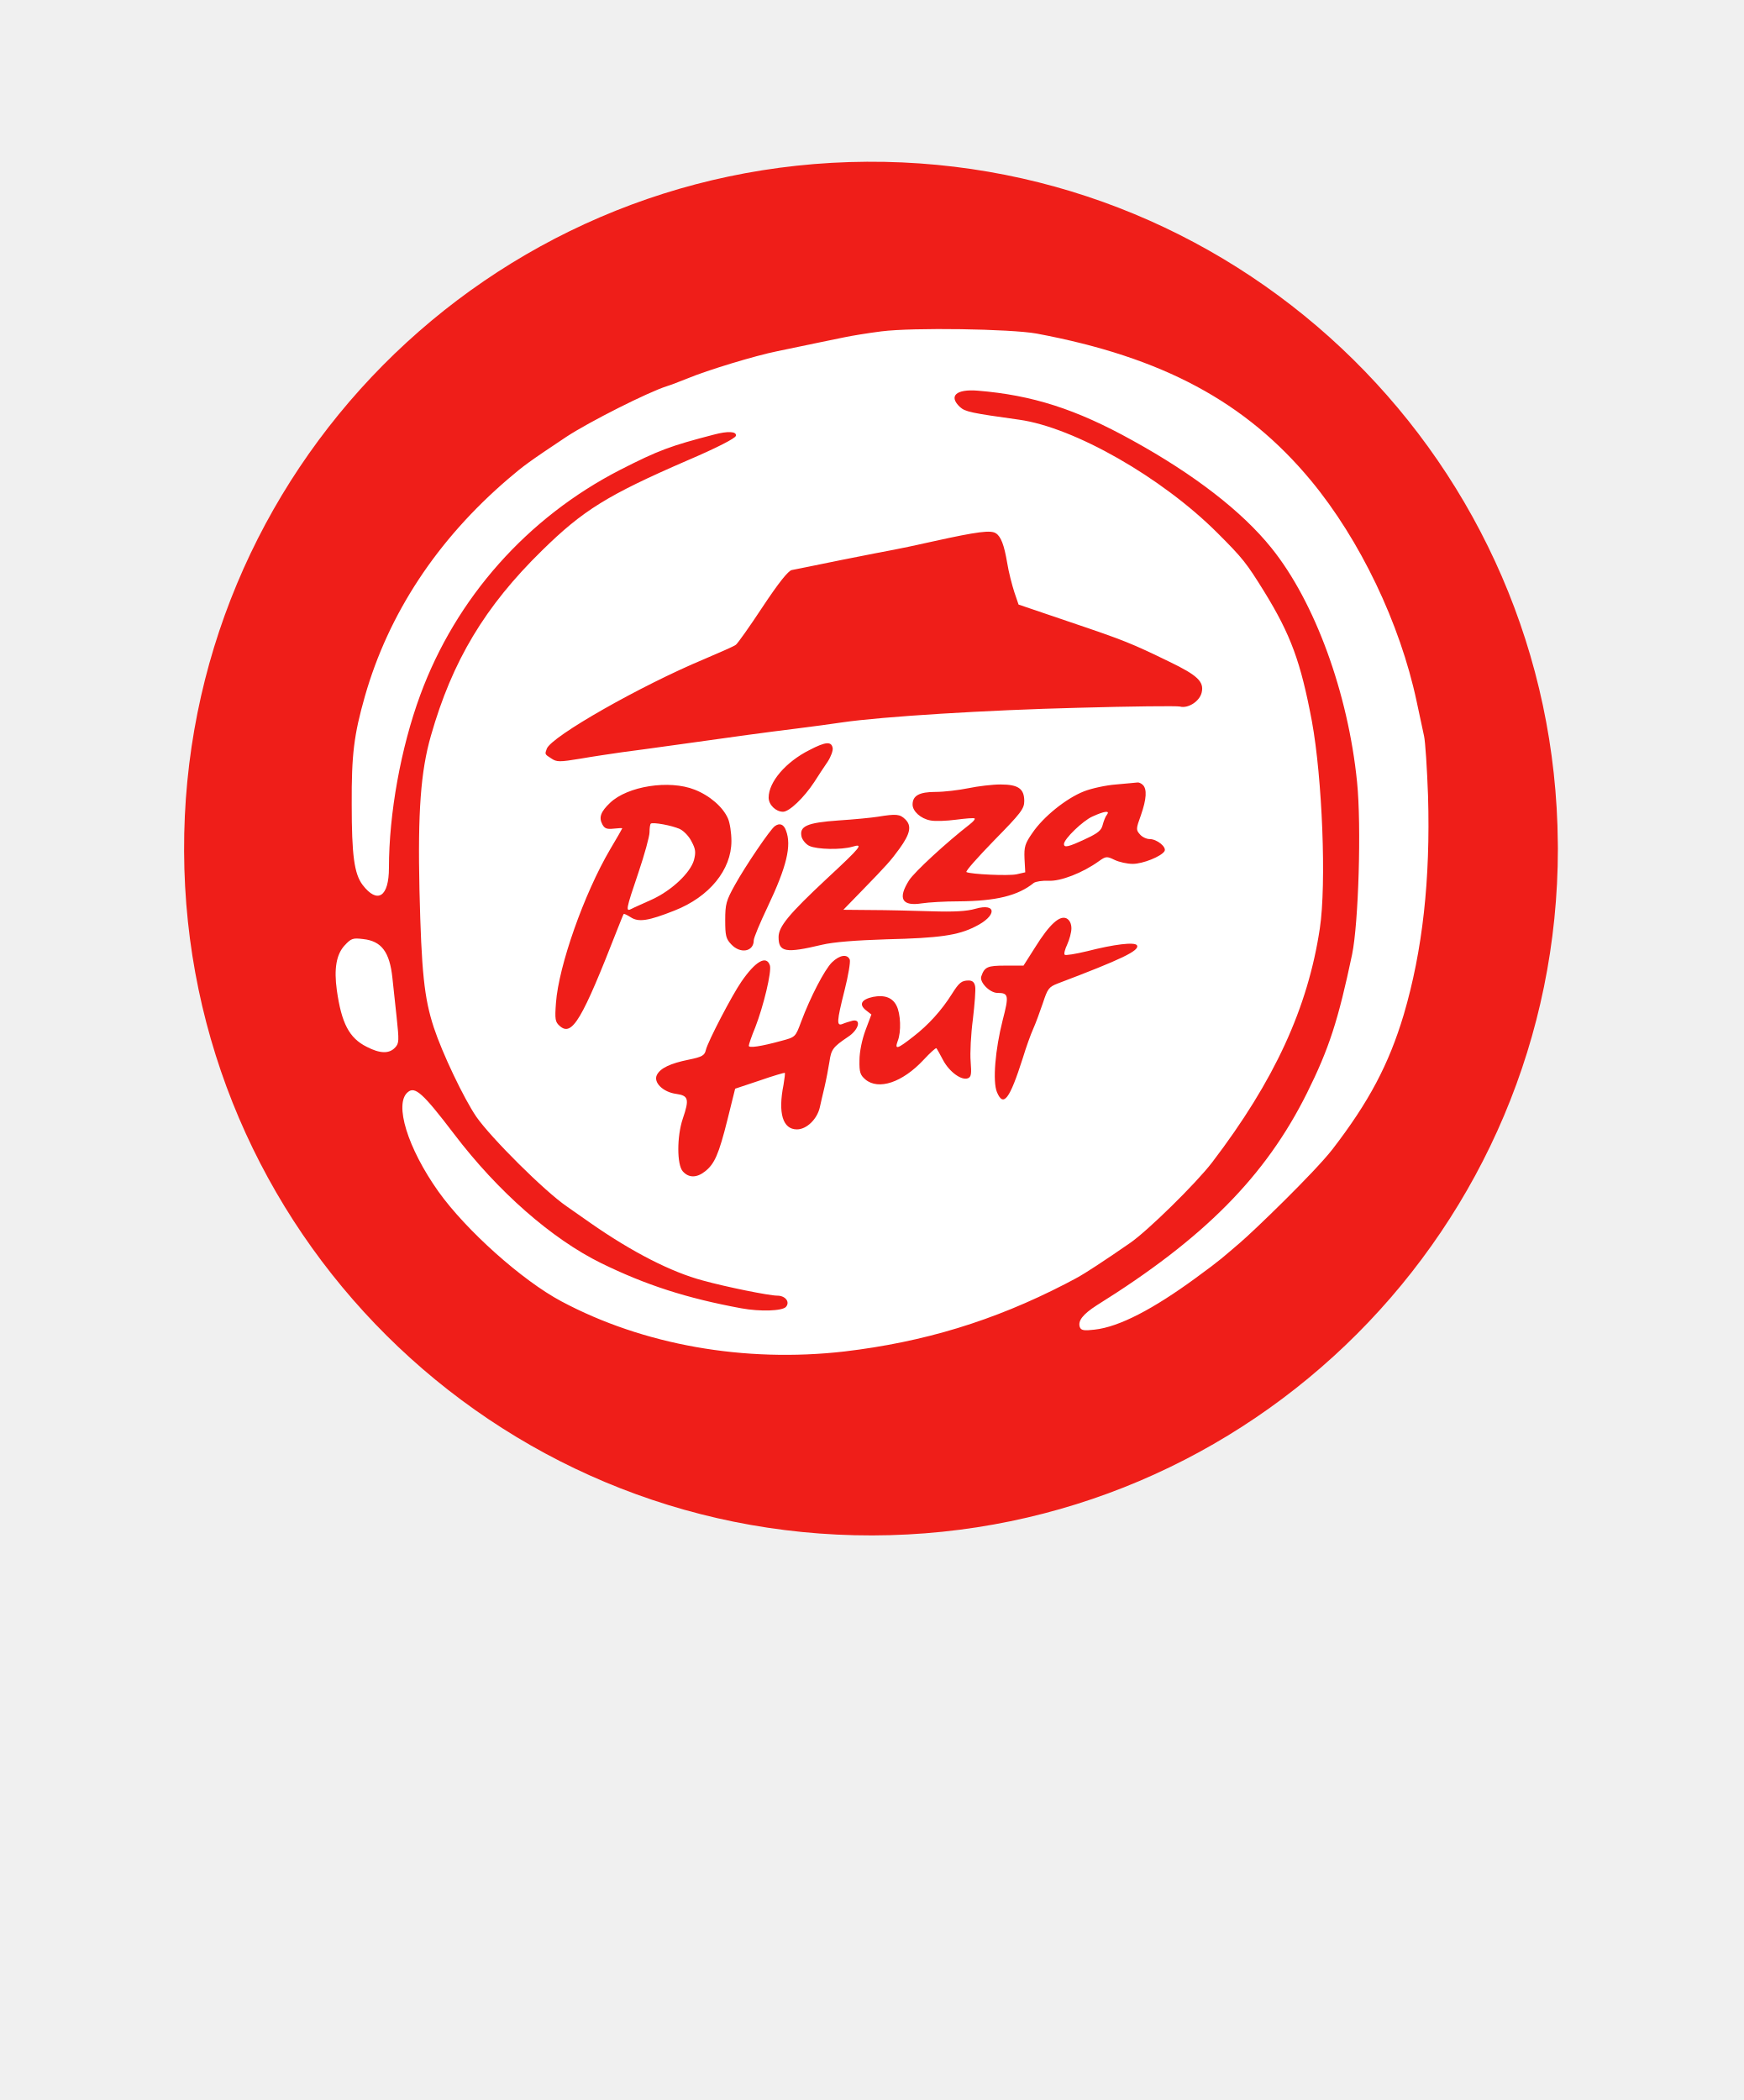
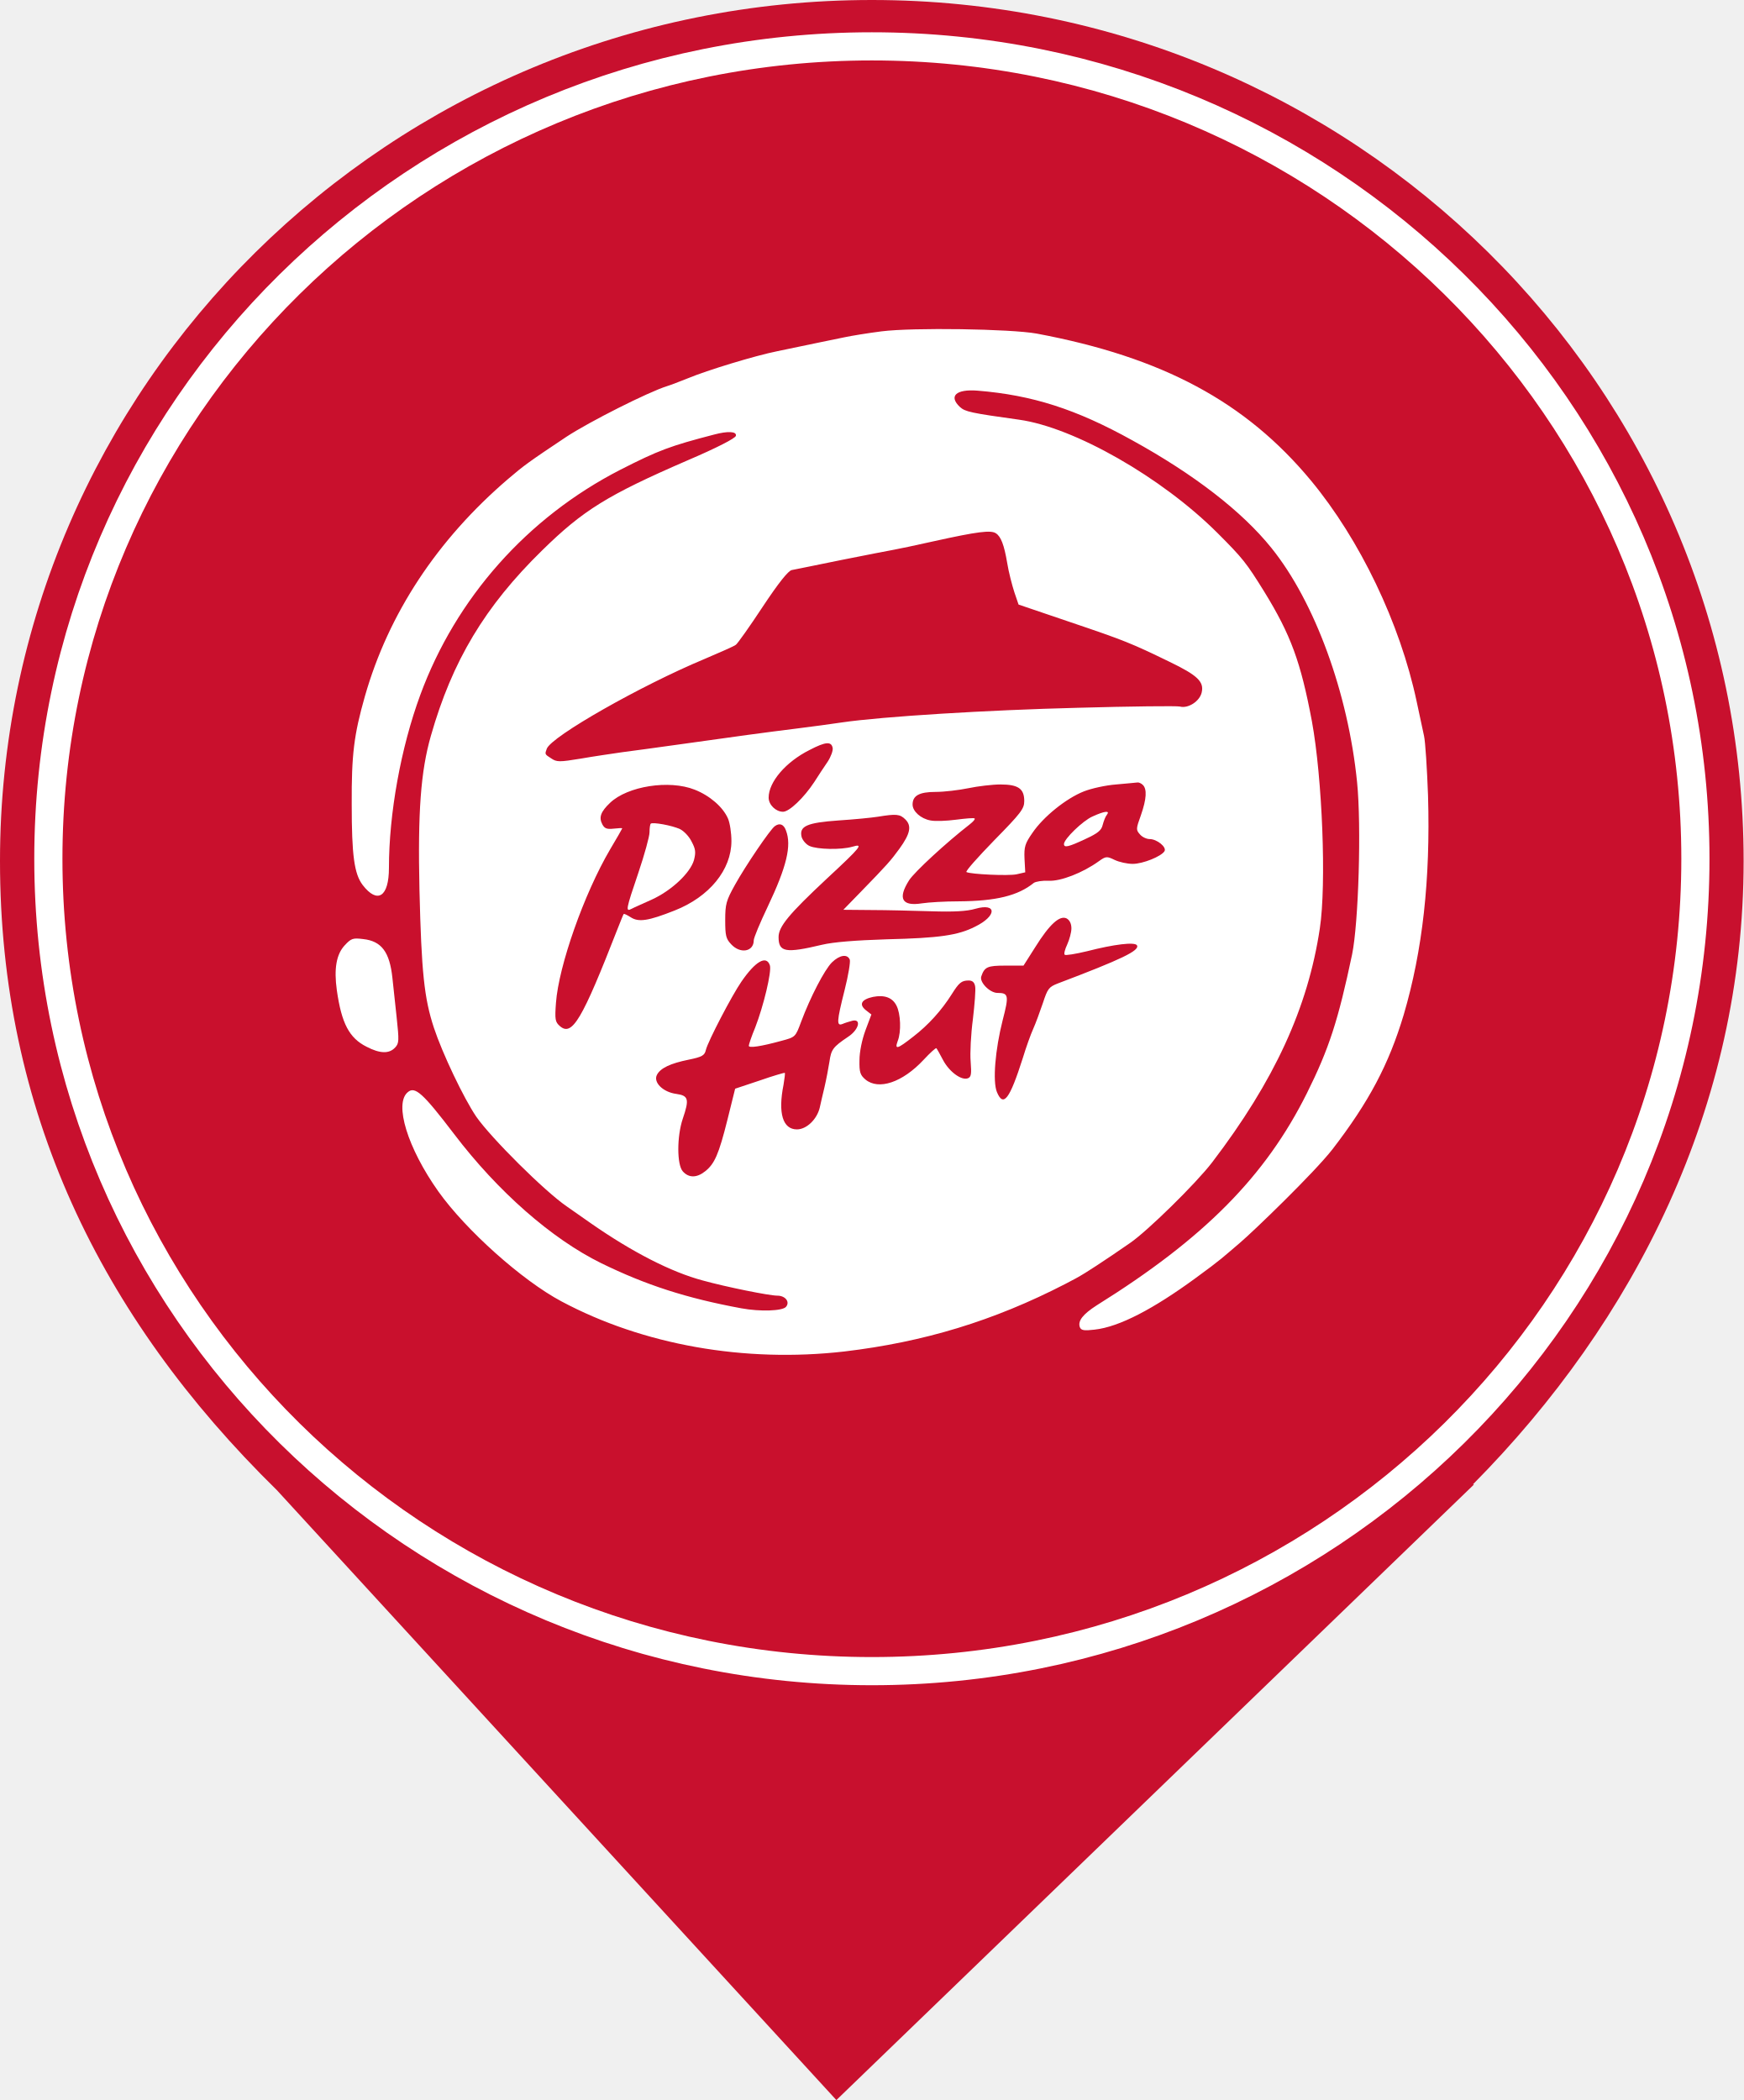
<svg xmlns="http://www.w3.org/2000/svg" viewBox="0 0 25.384 30.575" width="25.384pt" height="30.575pt" version="1.1" id="svg133">
  <defs id="defs137">
    <mask maskUnits="userSpaceOnUse" x="5.965" y="3.942" width="12.566" height="12.545" id="_mask_Zo2hSAbvn9ndn6jDdPnxoaXlBJqn8EU3_1_">
      <rect x="-47.626" y="-47.194" fill="#ffffff" filter="url(#Adobe_OpacityMaskFilter)" width="96" height="96" id="rect11" />
      <path d="M 6.21,4.204 C 6.323,4.086 6.414,4.053 6.548,4.042 h 11.424 c 0.068,0.018 0.123,0.037 0.164,0.057 0.061,0.03 0.125,0.055 0.195,0.156 0.07,0.103 0.083,0.135 0.1,0.219 l -0.912,11.422 c -0.01,0.145 -0.037,0.248 -0.082,0.313 -0.061,0.088 -0.14,0.143 -0.242,0.174 H 7.535 C 7.333,16.401 7.197,16.358 7.139,16.297 7.082,16.234 7.061,16.25 7.018,16.113 L 6.069,4.629 C 6.05,4.468 6.099,4.322 6.21,4.204 Z" id="path13" />
    </mask>
    <filter id="Adobe_OpacityMaskFilter" filterUnits="userSpaceOnUse" x="5.965" y="3.942" width="12.566" height="12.545">
      <feColorMatrix type="matrix" values="1 0 0 0 0  0 1 0 0 0  0 0 1 0 0  0 0 0 1 0" id="feColorMatrix6" />
    </filter>
    <filter id="filter1" filterUnits="userSpaceOnUse" x="5.965" y="3.942" width="12.566" height="12.545">
      <feColorMatrix type="matrix" values="1 0 0 0 0  0 1 0 0 0  0 0 1 0 0  0 0 0 1 0" id="feColorMatrix1" />
    </filter>
    <clipPath id="_clipPath_G28UzD0GJHCW8cgeRl2Ny7veMqTXy6Gj">
      <rect width="500" height="500" id="rect237" x="0" y="0" />
    </clipPath>
  </defs>
-   <path style="fill:#ef1e19;fill-opacity:1;stroke-width:3.84" id="path2106" d="M 22.68,12.355 A 10,10 0 0 1 12.699,22.355 10,10 0 0 1 2.68,12.394 10,10 0 0 1 12.621,2.355 10,10 0 0 1 22.679,12.277" />
+   <path d="M 21.443,21.612 C 23.803,19.229 25.384,16.105 25.384,12.536 25.384,5.617 19.697,0 12.692,0 5.688,0 0,5.617 0,12.536 c 0,3.613 1.445,6.625 4.03,9.159 v 0 l 8.146,8.881 9.283,-8.963 z" fill="#ff69b4" id="path2" style="fill:#c8102e;fill-opacity:1;stroke-width:1.398" />
+   <ellipse style="fill:#e21e2c;fill-opacity:0.014;stroke:#ffffff;stroke-width:0.41;stroke-dasharray:none;stroke-opacity:1" id="path1" cx="12.693" cy="12.503" rx="11.989" ry="11.828" />
  <g style="isolation:isolate" id="g284" transform="translate(-239.1475,-235.5087)">
    <g clip-path="url(#_clipPath_G28UzD0GJHCW8cgeRl2Ny7veMqTXy6Gj)" id="g264">
      <g id="g262" transform="matrix(0.06119245,0,0,0.06119245,236.6904,235.6086)">
        <g id="g254">
          <path d="m 249.884,77.205 c -3.247,0.413 -7.203,1.063 -8.856,1.417 -2.952,0.59 -7.97,1.653 -15.941,3.306 -5.314,1.063 -16.709,4.546 -21.255,6.436 -1.949,0.767 -4.192,1.653 -5.019,1.889 -4.487,1.417 -18.421,8.443 -23.912,12.045 -8.856,5.904 -10.155,6.849 -13.875,10.037 -16.886,14.465 -28.458,32.06 -34.067,51.721 -2.598,9.151 -3.188,13.815 -3.129,25.683 0,12.103 0.59,16.531 2.598,19.188 3.542,4.606 6.258,2.834 6.258,-4.074 0,-12.871 2.834,-28.576 7.44,-41.093 8.502,-23.144 25.506,-42.274 47.587,-53.61 9.152,-4.664 11.868,-5.668 22.318,-8.384 3.307,-0.885 5.432,-0.767 5.196,0.296 -0.118,0.59 -4.605,2.893 -11.513,5.845 -19.071,8.266 -24.857,11.867 -34.599,21.432 -13.579,13.284 -21.373,26.274 -26.451,44.104 -2.42,8.443 -3.129,18.126 -2.716,36.665 0.473,19.602 1.122,25.742 3.425,32.768 2.007,6.082 7.085,16.768 10.096,21.197 3.543,5.077 16.237,17.712 21.491,21.314 0.709,0.472 3.366,2.361 5.904,4.133 9.683,6.73 18.953,11.513 26.51,13.52 5.55,1.535 15.764,3.602 17.713,3.602 1.889,0 3.07,1.476 2.066,2.657 -0.826,1.003 -6.14,1.18 -10.627,0.354 -13.107,-2.421 -22.731,-5.55 -33.359,-10.746 -11.749,-5.786 -24.561,-17.004 -35.012,-30.761 -7.38,-9.682 -9.269,-11.395 -10.982,-9.919 -3.306,2.716 -0.059,13.285 7.263,23.617 6.553,9.211 19.956,21.196 29.284,26.156 19.484,10.391 43.573,14.642 67.308,11.926 18.894,-2.243 35.484,-7.262 52.547,-16.059 3.72,-1.89 5.196,-2.834 11.1,-6.79 0.945,-0.65 2.834,-1.948 4.31,-2.952 4.074,-2.775 15.647,-14.111 19.543,-19.189 14.82,-19.425 22.79,-36.783 25.624,-55.676 1.595,-10.51 0.591,-35.78 -1.889,-49.3 -2.657,-14.111 -5.018,-20.547 -11.336,-30.82 -4.251,-6.849 -5.078,-7.912 -11.1,-13.934 -13.284,-13.284 -34.126,-25.152 -47.233,-26.982 -11.454,-1.594 -12.812,-1.89 -14.052,-3.011 -2.775,-2.598 -0.945,-4.31 4.192,-3.897 12.989,1.063 23.38,4.369 36.783,11.808 14.701,8.089 26.155,16.945 33.122,25.624 10.333,12.813 18.244,34.54 20.37,55.677 1.063,10.45 0.354,33.595 -1.181,41.034 -3.306,15.705 -5.491,22.436 -10.746,33.005 -9.86,19.779 -24.443,34.539 -50.008,50.48 -3.307,2.126 -4.546,3.72 -4.015,5.196 0.295,0.768 1.004,0.886 3.483,0.59 5.964,-0.649 14.105,-5.009 23.912,-12.162 6.568,-4.79 6.594,-5.029 10.628,-8.443 3.213,-2.719 17.772,-16.768 22.082,-22.318 8.679,-11.277 13.402,-20.192 16.945,-32.001 4.487,-15.233 6.376,-32.118 5.786,-52.134 -0.236,-6.494 -0.65,-12.871 -0.945,-14.17 -0.295,-1.299 -1.063,-5.018 -1.771,-8.266 C 373.223,146.638 363.717,126.8 352.027,112.689 336.499,93.973 316.72,83.345 286.786,77.736 280.527,76.614 257.383,76.26 249.884,77.205 Z m 27.219,48.06 c 1.181,0.768 1.948,2.775 2.657,6.967 0.354,2.244 1.181,5.373 1.712,7.026 l 1.004,2.952 12.339,4.192 c 12.753,4.31 14.525,5.019 23.617,9.447 6.613,3.188 8.207,4.723 7.617,7.262 -0.473,2.125 -3.248,3.897 -5.196,3.365 -0.65,-0.177 -11.631,-0.059 -24.266,0.295 -21.492,0.532 -46.466,2.067 -56.149,3.484 -2.244,0.354 -7.203,1.004 -10.923,1.476 -7.144,0.886 -14.111,1.83 -28.34,3.838 -4.723,0.649 -10.569,1.476 -12.989,1.771 -2.421,0.354 -6.908,1.004 -9.919,1.535 -5.019,0.827 -5.668,0.827 -6.967,-0.059 -1.594,-1.004 -1.535,-1.004 -1.063,-2.303 1.122,-2.952 22.436,-15.055 37.433,-21.314 3.719,-1.594 7.144,-3.07 7.557,-3.424 0.413,-0.295 3.306,-4.369 6.376,-9.034 3.838,-5.786 6.082,-8.561 6.908,-8.738 0.709,-0.118 6.082,-1.24 11.927,-2.421 5.845,-1.18 11.454,-2.243 12.399,-2.42 1.003,-0.177 5.254,-1.063 9.446,-2.008 10.392,-2.302 13.639,-2.716 14.82,-1.889 z m -38.85,51.071 c 0.118,0.591 -0.413,2.067 -1.181,3.248 -0.826,1.18 -2.243,3.365 -3.188,4.841 -2.48,3.779 -5.963,7.085 -7.439,7.085 -1.712,0 -3.425,-1.653 -3.425,-3.365 0,-3.72 4.074,-8.502 9.742,-11.336 3.838,-2.008 5.196,-2.067 5.491,-0.473 z m 73.803,8.797 c 1.003,1.004 0.885,3.307 -0.473,7.204 -1.181,3.247 -1.181,3.483 -0.236,4.546 0.531,0.649 1.594,1.122 2.303,1.122 1.771,0 4.133,1.948 3.542,2.893 -0.767,1.24 -5.136,3.011 -7.557,3.011 -1.299,0 -3.188,-0.413 -4.31,-0.945 -1.83,-0.885 -2.067,-0.885 -3.72,0.295 -3.838,2.775 -9.151,4.842 -11.985,4.665 -1.476,-0.059 -3.07,0.177 -3.543,0.531 -3.719,3.011 -8.915,4.31 -17.83,4.369 -3.307,0 -7.204,0.236 -8.739,0.472 -4.782,0.768 -5.845,-1.121 -3.07,-5.49 1.299,-2.008 8.856,-8.975 14.406,-13.285 0.827,-0.649 1.358,-1.24 1.181,-1.417 -0.177,-0.177 -2.125,0 -4.428,0.295 -2.244,0.296 -4.959,0.414 -6.081,0.177 -2.303,-0.413 -4.251,-2.184 -4.251,-3.778 0,-2.126 1.594,-3.011 5.491,-3.011 2.007,0 5.491,-0.414 7.793,-0.886 2.244,-0.472 5.727,-0.886 7.617,-0.886 4.251,0 5.668,1.004 5.668,3.956 0,1.831 -0.827,2.893 -7.144,9.329 -3.897,4.015 -6.908,7.38 -6.613,7.557 1.004,0.532 9.978,0.945 11.926,0.532 l 2.067,-0.473 -0.177,-3.247 c -0.118,-2.834 0.118,-3.602 1.889,-6.14 2.598,-3.838 8.03,-8.207 12.222,-9.86 1.771,-0.709 5.254,-1.476 7.675,-1.654 2.421,-0.236 4.723,-0.413 5.078,-0.472 0.295,-0.059 0.885,0.177 1.299,0.59 z m -106.63,1.122 c 3.601,1.417 6.731,4.133 7.912,6.849 0.472,1.063 0.826,3.484 0.826,5.373 0,6.849 -5.255,13.284 -13.52,16.532 -6.259,2.479 -8.562,2.834 -10.451,1.594 -0.826,-0.532 -1.594,-0.886 -1.653,-0.768 -0.118,0.118 -0.709,1.653 -1.417,3.425 -8.502,21.786 -10.864,25.86 -13.816,23.203 -1.063,-0.944 -1.181,-1.535 -0.885,-5.491 0.649,-8.797 6.671,-25.919 12.871,-36.488 1.594,-2.656 2.893,-4.959 2.893,-5.018 0,-0.118 -0.886,-0.059 -2.008,0.059 -1.594,0.177 -2.184,0 -2.716,-1.004 -0.885,-1.653 -0.413,-3.011 1.831,-5.136 4.133,-3.956 14.052,-5.55 20.133,-3.13 z m 50.127,7.085 c 1.535,1.535 1.18,3.366 -1.418,6.967 -2.066,2.834 -2.893,3.779 -9.092,10.155 l -4.251,4.37 6.613,0.059 c 3.66,0 10.096,0.177 14.288,0.295 5.432,0.177 8.502,0 10.509,-0.591 5.196,-1.476 5.137,1.713 -0.059,4.251 -4.074,2.067 -8.502,2.716 -21.078,3.012 -7.38,0.236 -12.635,0.649 -15.351,1.298 -8.679,2.067 -10.332,1.772 -10.332,-1.83 0,-2.48 2.421,-5.432 11.454,-13.875 8.266,-7.675 8.857,-8.443 6.082,-7.616 -2.657,0.767 -8.325,0.649 -10.156,-0.177 -0.826,-0.354 -1.653,-1.358 -1.889,-2.126 -0.649,-2.598 1.24,-3.424 8.797,-3.956 3.661,-0.236 7.853,-0.649 9.329,-0.885 4.369,-0.709 5.255,-0.65 6.554,0.649 z m -28.4,2.657 c 1.358,3.543 0.177,8.561 -4.369,18.126 -1.83,3.838 -3.306,7.38 -3.306,7.971 0,2.716 -3.188,3.306 -5.373,0.944 -1.24,-1.299 -1.417,-2.066 -1.417,-5.727 0,-3.837 0.236,-4.664 2.303,-8.384 2.479,-4.487 8.443,-13.284 9.505,-13.993 1.122,-0.826 2.126,-0.472 2.657,1.063 z m 67.899,23.263 c 0,0.944 -0.473,2.657 -1.004,3.837 -0.532,1.122 -0.827,2.244 -0.591,2.421 0.178,0.236 2.598,-0.177 5.314,-0.826 6.436,-1.654 11.336,-2.244 11.868,-1.417 0.767,1.239 -3.72,3.365 -18.835,9.092 -2.125,0.827 -2.42,1.24 -3.542,4.664 -0.709,2.067 -1.712,4.842 -2.303,6.141 -0.59,1.299 -1.712,4.428 -2.48,6.967 -3.129,9.801 -4.605,11.749 -6.14,8.088 -1.063,-2.538 -0.413,-10.155 1.358,-17.122 1.535,-5.904 1.417,-6.494 -1.24,-6.494 -1.83,0 -4.369,-2.598 -3.838,-3.956 0.768,-2.244 1.476,-2.539 5.727,-2.539 h 4.31 l 2.775,-4.369 c 3.425,-5.491 5.846,-7.676 7.499,-6.849 0.708,0.413 1.122,1.24 1.122,2.362 z m -52.725,7.439 c 0.177,0.531 -0.354,3.779 -1.24,7.262 -1.889,7.498 -1.948,8.62 -0.472,8.03 0.531,-0.236 1.653,-0.591 2.362,-0.768 2.184,-0.472 1.476,2.185 -1.063,3.838 -3.602,2.421 -4.015,3.011 -4.428,5.904 -0.236,1.535 -0.768,4.31 -1.181,6.082 -0.413,1.771 -0.945,3.955 -1.122,4.841 -0.649,2.775 -3.129,5.196 -5.432,5.196 -3.365,0 -4.546,-3.838 -3.188,-10.628 0.236,-1.476 0.413,-2.716 0.295,-2.834 -0.059,-0.059 -2.775,0.709 -5.963,1.83 l -5.845,1.949 -1.831,7.38 c -2.066,8.266 -3.07,10.509 -5.313,12.281 -2.008,1.594 -3.897,1.594 -5.314,0 -1.417,-1.594 -1.417,-8.325 0,-12.517 1.594,-4.664 1.358,-5.491 -1.535,-5.904 -3.188,-0.414 -5.55,-2.775 -4.605,-4.547 0.826,-1.594 3.188,-2.715 7.557,-3.601 3.188,-0.65 3.779,-1.004 4.074,-2.303 0.472,-2.007 6.199,-12.989 8.443,-16.236 3.365,-4.901 5.963,-6.377 6.79,-3.897 0.472,1.476 -1.535,9.742 -3.484,14.76 -0.885,2.126 -1.535,4.074 -1.535,4.37 0,0.59 2.834,0.177 7.794,-1.181 3.306,-0.886 3.306,-0.886 4.664,-4.547 2.184,-5.845 5.55,-12.339 7.321,-14.111 1.83,-1.771 3.661,-2.066 4.251,-0.649 z m 29.816,6.317 c 0.177,0.768 -0.118,4.311 -0.531,7.853 -0.472,3.543 -0.709,8.089 -0.531,10.096 0.236,2.952 0.118,3.661 -0.65,3.956 -1.535,0.59 -4.428,-1.535 -5.904,-4.31 -0.768,-1.476 -1.476,-2.716 -1.594,-2.834 -0.118,-0.177 -1.535,1.122 -3.07,2.775 -5.019,5.373 -10.687,7.262 -13.816,4.664 -1.24,-1.063 -1.476,-1.712 -1.417,-4.605 0,-1.948 0.59,-4.841 1.417,-7.085 l 1.417,-3.779 -1.358,-1.062 c -1.653,-1.358 -1.004,-2.539 1.771,-3.13 2.716,-0.531 4.605,0.177 5.55,2.067 1.004,1.889 1.181,6.258 0.295,8.443 -0.767,2.125 -0.118,1.948 3.72,-1.063 3.601,-2.775 6.731,-6.258 9.151,-10.096 1.713,-2.716 2.303,-3.247 4.015,-3.247 0.886,0 1.358,0.413 1.535,1.357 z" fill="#ee3a43" id="path246" style="fill:#ffffff;fill-opacity:1" />
          <path d="m 300.07,192.632 c -2.303,1.004 -6.79,5.373 -6.79,6.553 0,0.945 1.063,0.709 5.078,-1.18 2.952,-1.358 3.838,-2.067 4.133,-3.366 0.236,-0.885 0.649,-2.007 1.004,-2.42 0.826,-1.063 -0.591,-0.886 -3.425,0.413 z" fill="#ee3a43" id="path248" style="fill:#ffffff;fill-opacity:1" />
          <path d="m 194.976,194.344 c -0.178,0.177 -0.296,1.122 -0.296,2.066 0,0.945 -1.181,5.255 -2.657,9.624 -3.011,8.857 -3.07,9.329 -1.594,8.561 0.532,-0.295 2.716,-1.239 4.783,-2.184 4.664,-2.126 9.151,-6.318 10.037,-9.388 0.472,-1.83 0.413,-2.598 -0.532,-4.369 -0.59,-1.24 -1.83,-2.539 -2.775,-3.011 -1.889,-0.886 -6.494,-1.712 -6.966,-1.299 z" fill="#ee3a43" id="path250" style="fill:#ffffff;fill-opacity:1" />
          <path d="m 122.177,223.275 c -2.008,2.125 -2.598,5.609 -1.89,10.686 1.122,7.912 2.953,11.395 7.086,13.462 3.188,1.653 5.372,1.712 6.789,0.177 0.945,-1.004 0.945,-1.653 0.355,-7.203 -0.355,-3.366 -0.827,-7.558 -1.004,-9.329 -0.65,-6.199 -2.598,-8.797 -6.967,-9.269 -2.421,-0.296 -2.834,-0.178 -4.369,1.476 z" fill="#ee3a43" id="path252" style="fill:#ffffff;fill-opacity:1" />
        </g>
      </g>
    </g>
  </g>
</svg>
